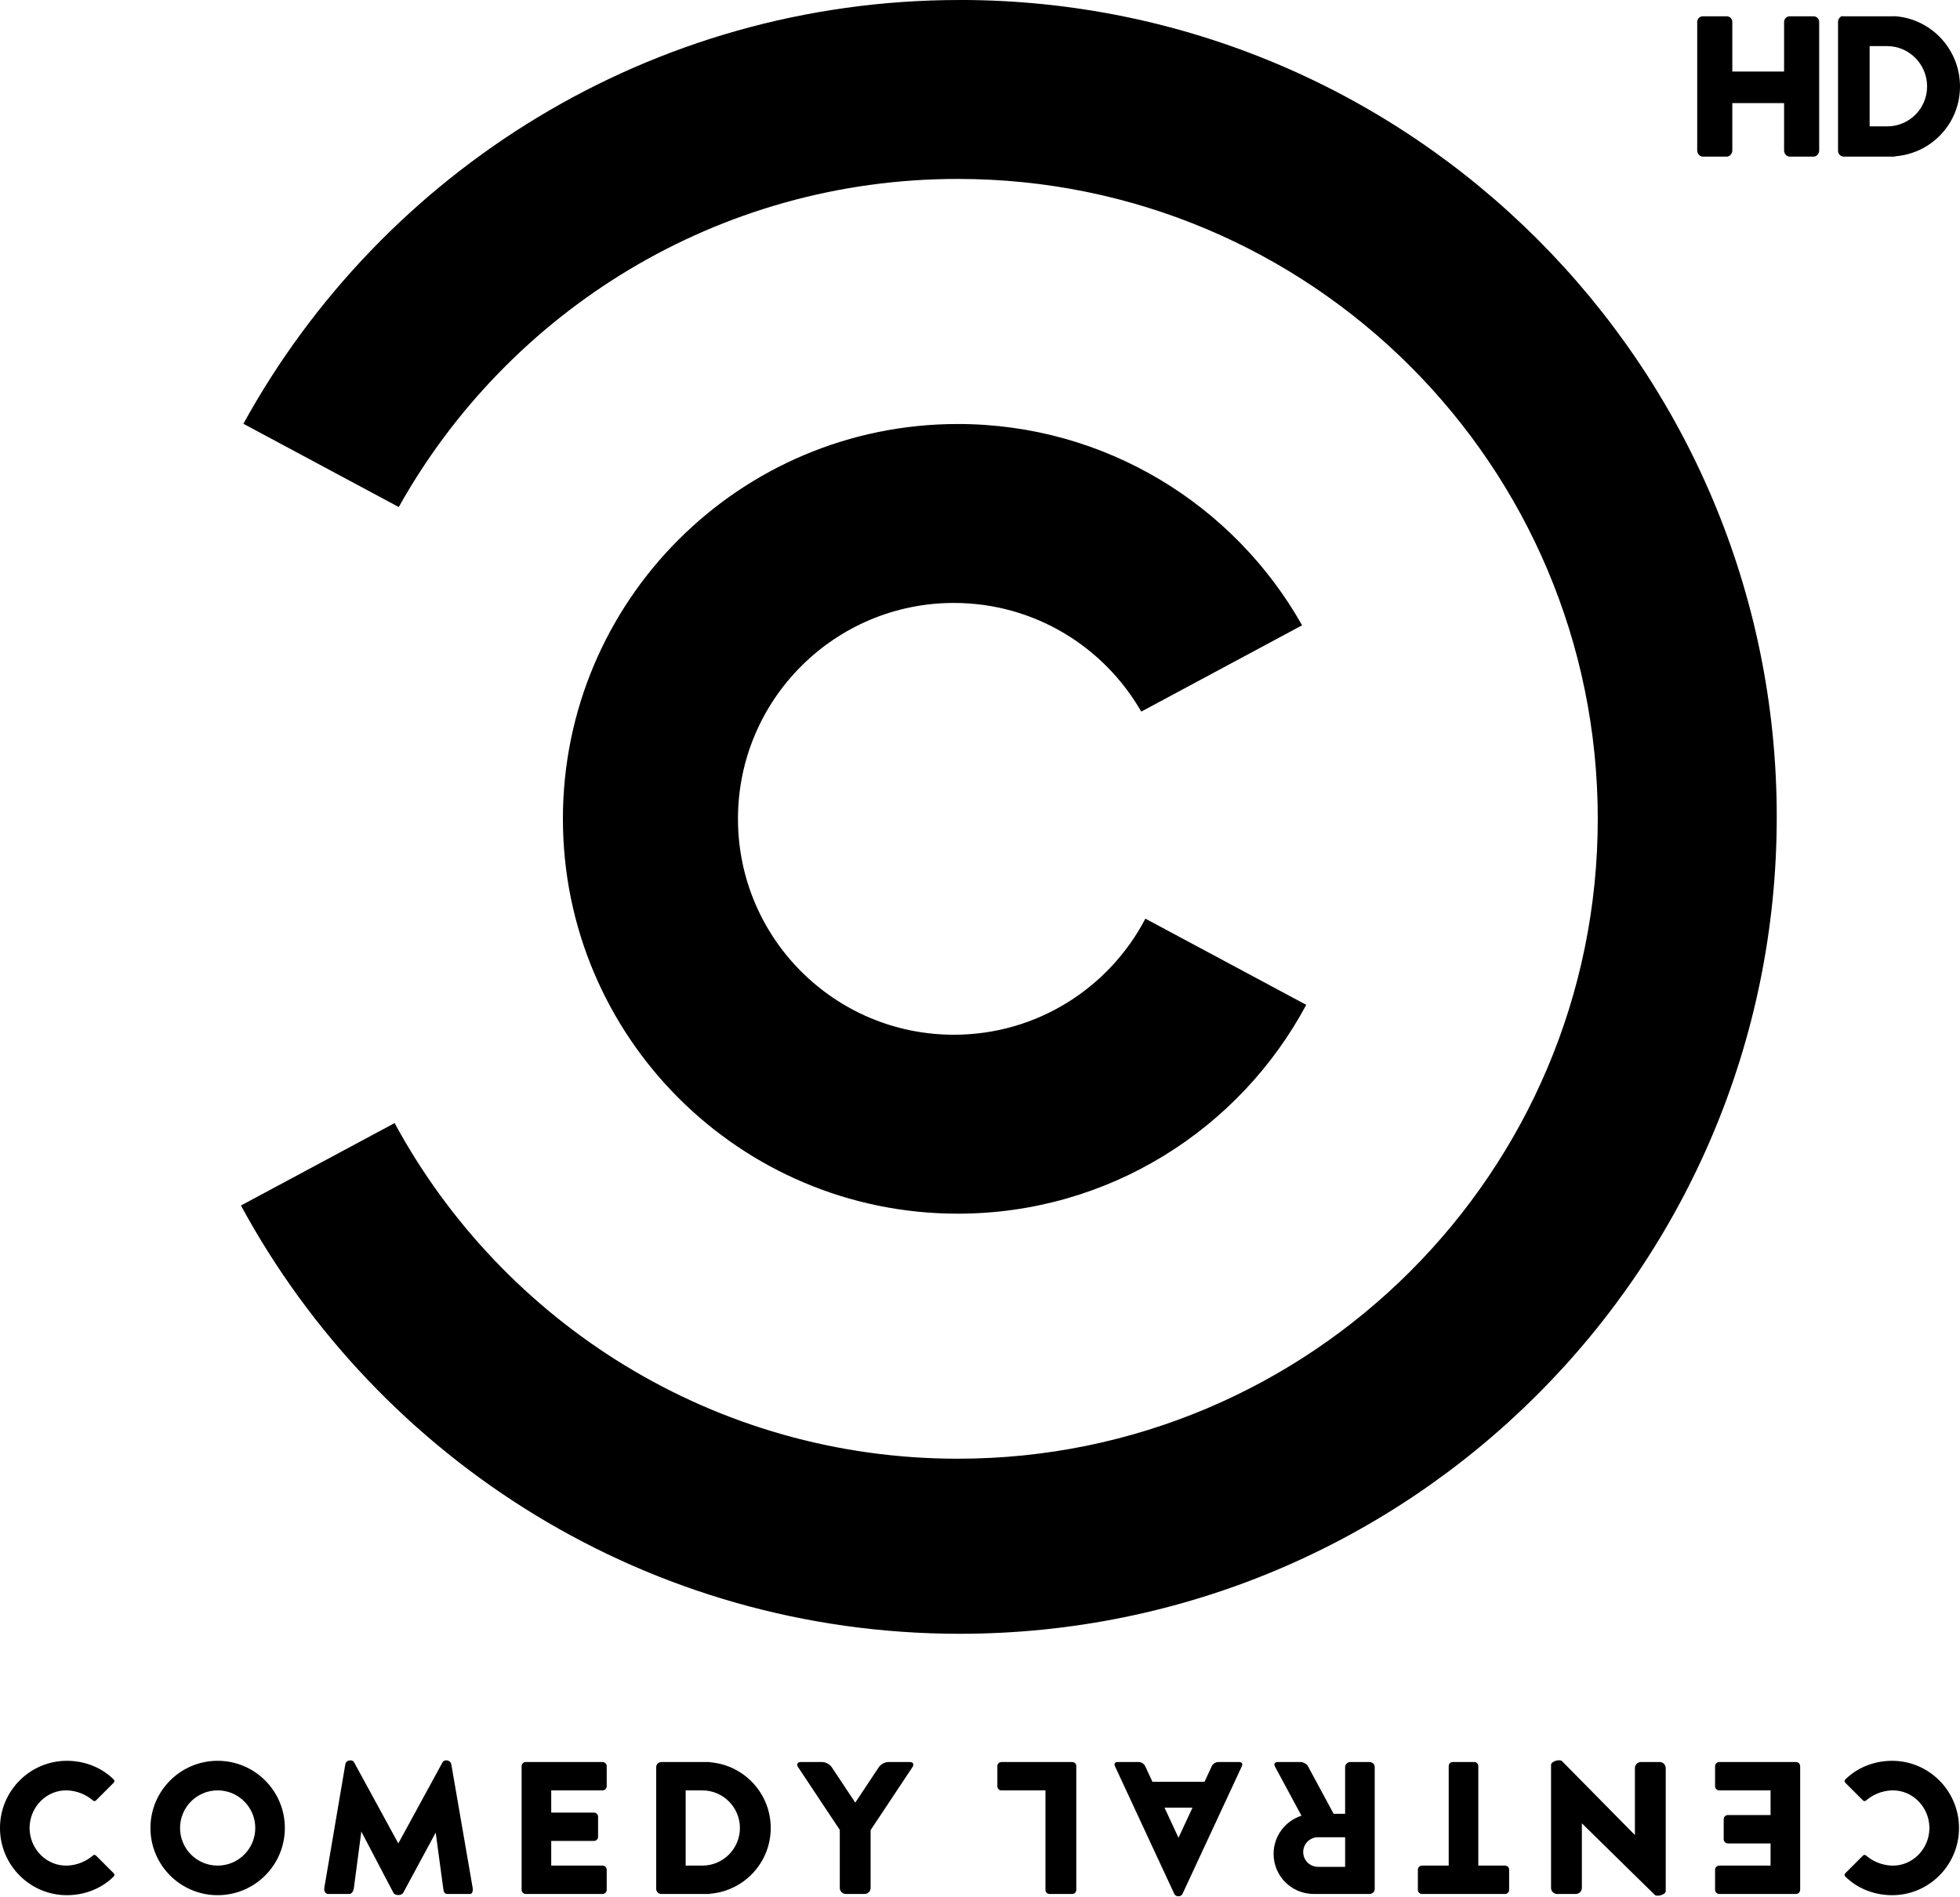
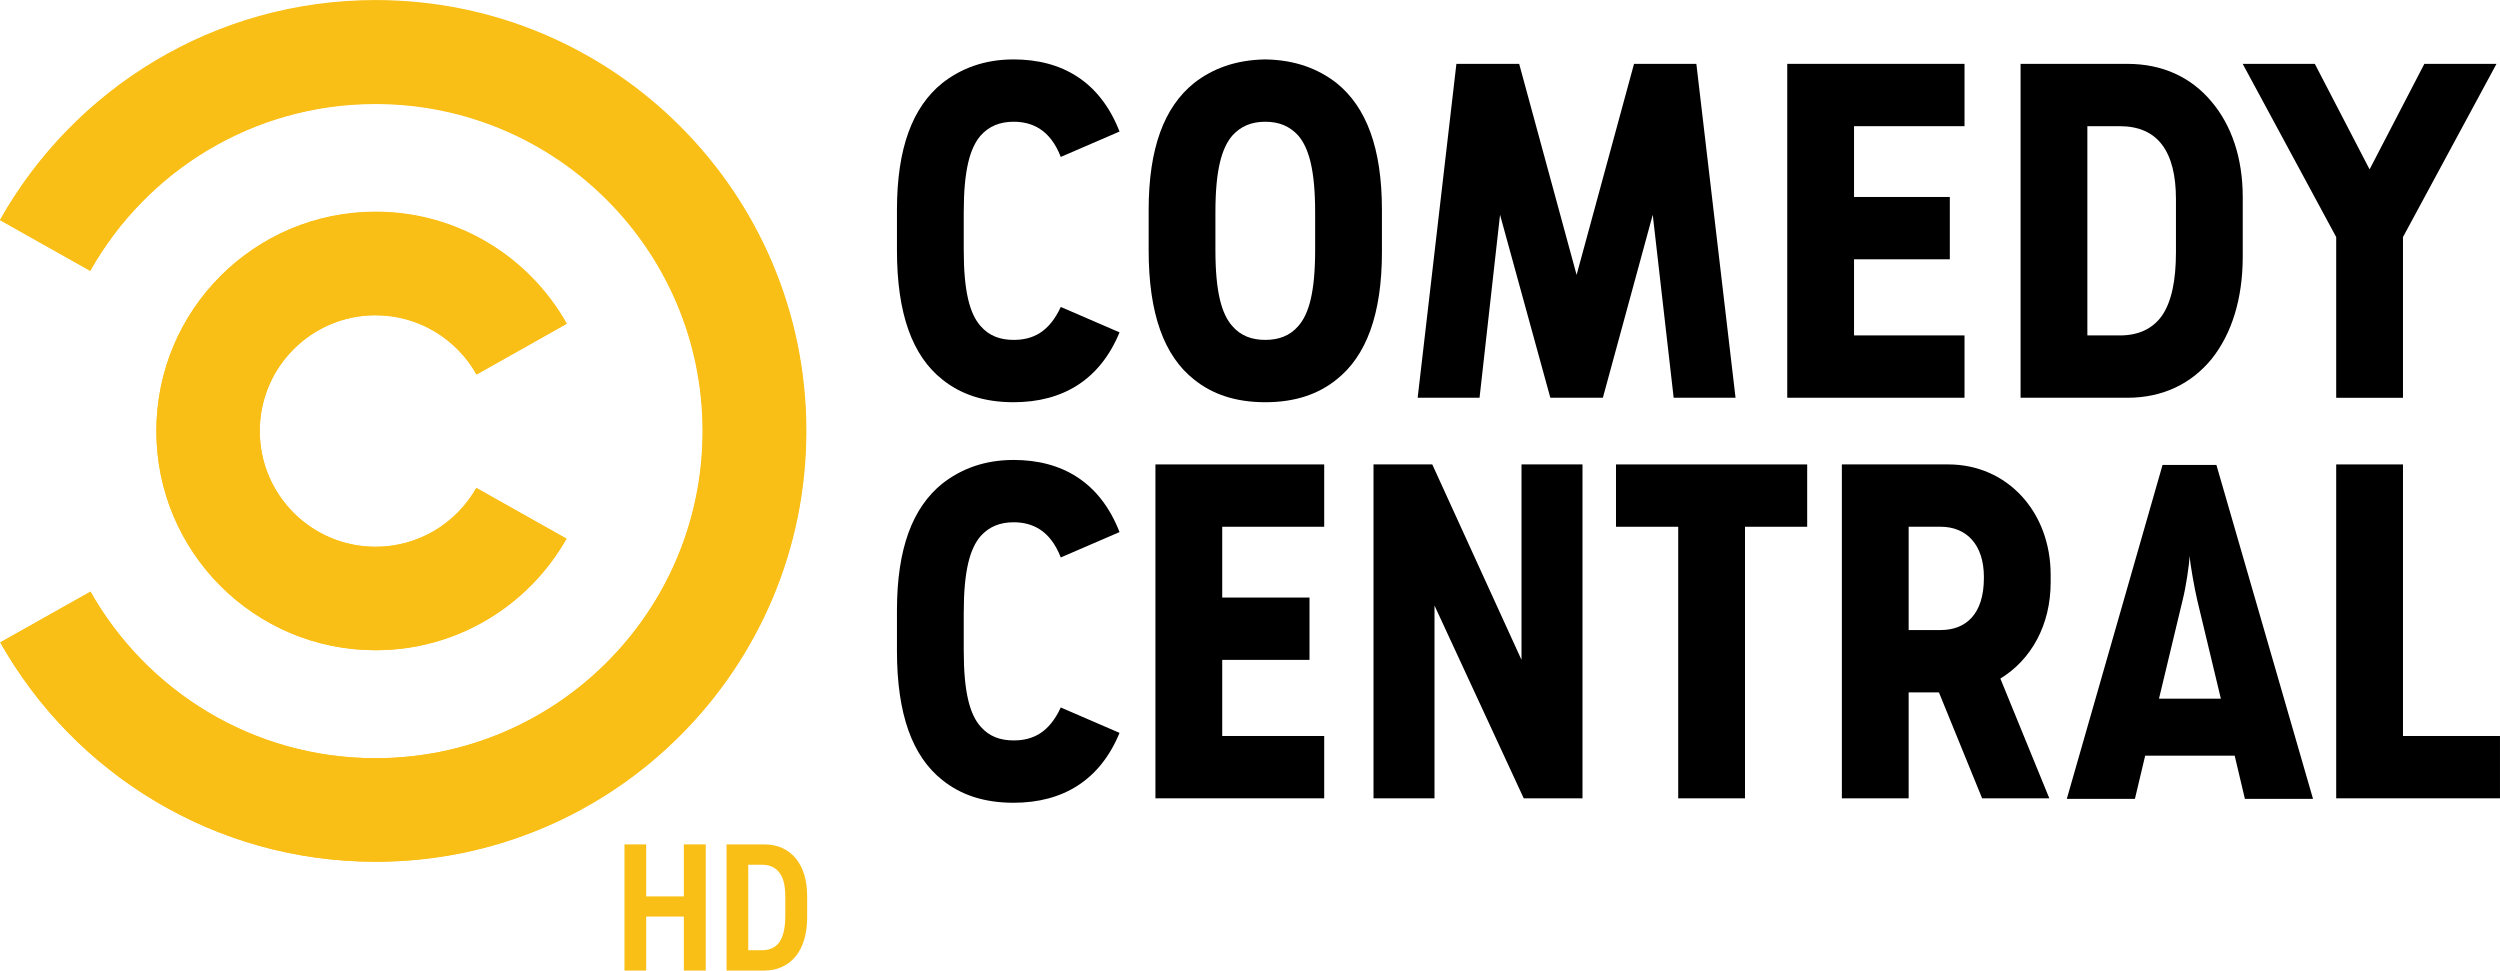
- <svg xmlns="http://www.w3.org/2000/svg" id="a" version="1.1" viewBox="0 0 800 774.1">
-   <path id="b" d="m391.73 0c-125.99 0-235.67 69.881-292.39 172.99l63.42 33.993c44.677-79.903 130.12-133.94 228.17-133.94 144.27 0 261.22 116.95 261.22 261.22s-116.95 261.22-261.22 261.22c-99.304 0-185.67-55.424-229.86-137.01l-62.726 33.646c56.423 104.11 166.64 174.83 293.38 174.83 184.17 0 333.48-149.3 333.48-333.48 0-184.17-149.3-333.48-333.48-333.48zm-0.793 173.09c-89.018 0-161.18 72.163-161.18 161.18 0 89.018 72.163 161.18 161.18 161.18 61.566 0 115.08-34.517 142.22-85.255l-65.653-35.184c-14.71 28.166-44.183 47.391-78.159 47.391-48.675 0-88.133-39.459-88.133-88.133s39.459-88.133 88.133-88.133c32.738 0 61.274 17.865 76.471 44.364l65.653-35.233c-27.635-49.054-80.222-82.178-140.54-82.178z" />
-   <path id="c" d="m142.9 718.61c-0.86 0.04-1.769 0.541-1.966 1.699l-8.557 50.333c-0.233 1.372 0.484 2.517 1.51 2.517h8.682c1.027 0 1.707-1.145 1.887-2.517l3.02-22.965 13.087 24.978c0.671 1.28 3.336 1.28 4.027 0l13.244-24.538 3.051 22.524c0.186 1.372 0.287 2.517 1.73 2.517h9.312c0.786 0 1.228-1.145 0.991-2.517l-8.698-50.333c-0.355-2.055-2.951-2.056-3.523-1.007l-18.12 33.22-18.12-33.22c-0.251-0.46-0.889-0.719-1.557-0.692zm-115.47 0.188c-15.05-0.069-27.273 12.12-27.432 27.133v0.598c0.158 15.013 12.382 27.198 27.432 27.133 6.287-0.024 13.435-2.165 18.906-7.55 0.506-0.498 0.5-0.979-0.031-1.51l-7.047-7.047c-0.463-0.462-0.956-0.45-1.463 0-2.518 2.232-6.366 3.9-10.366 4.027-8.374 0.266-15.194-6.707-15.352-15.053v-0.598c0.157-8.346 6.978-15.319 15.352-15.053 3.999 0.127 7.847 1.794 10.366 4.027 0.507 0.45 1 0.462 1.463 0l7.047-7.047c0.531-0.531 0.538-1.012 0.031-1.51-5.471-5.385-12.619-7.523-18.906-7.55zm61.407 0c-15.15 0-27.432 12.282-27.432 27.432s12.282 27.432 27.432 27.432 27.432-12.282 27.432-27.432-12.282-27.432-27.432-27.432zm125.77 0.504c-0.941 0-1.699 0.758-1.699 1.699v50.459c0 0.941 0.758 1.699 1.699 1.699h31.333c0.941 0 1.699-0.758 1.699-1.699v-8.179c0-0.941-0.758-1.699-1.699-1.699h-20.951v-10.067h17.428c0.941 0 1.699-0.758 1.699-1.699v-8.179c0-0.941-0.758-1.699-1.699-1.699h-17.428v-9.06h20.951c0.941 0 1.699-0.758 1.699-1.699v-8.179c0-0.941-0.758-1.699-1.699-1.699zm55.304 0c-1.146 0-2.076 0.93-2.076 2.076v49.704c0 1.146 0.93 2.076 2.076 2.076h19.441c0.224 0 0.428-0.046 0.629-0.11 13.781-1.182 24.601-12.731 24.601-26.818s-10.82-25.637-24.601-26.818c-0.201-0.069-0.406-0.11-0.629-0.11h-19.441zm56.94 0c-1.376 0-1.862 0.93-1.101 2.076l13.637 20.542 2.847 4.278 0.535 0.802v23.672c0 1.376 1.109 2.485 2.485 2.485h7.613c1.376 0 2.485-1.109 2.485-2.485v-23.578l0.598-0.897 2.768-4.184 0.078-0.094 13.637-20.542c0.762-1.146 0.26-2.076-1.117-2.076h-8.745c-1.376 0-3.092 0.93-3.854 2.076l-9.626 14.487-9.626-14.487c-0.762-1.146-2.493-2.076-3.869-2.076h-8.745zm-238.01 11.577c8.479 0 15.352 6.873 15.352 15.352 0 8.479-6.873 15.352-15.352 15.352-8.478 0-15.352-6.873-15.352-15.352 0-8.479 6.873-15.352 15.352-15.352zm191.02 0h6.795c8.479 0 15.352 6.873 15.352 15.352 0 8.479-6.873 15.352-15.352 15.352h-6.795z" />
-   <path id="d" d="m636.46 718.58c-1.401-0.046-3.382 0.824-3.382 1.856v50.239c0 1.376 1.109 2.485 2.485 2.485h7.613c1.376 0 2.485-1.109 2.485-2.485v-26.362l29.728 29.193c0.982 0.964 4.499-0.102 4.499-1.479v-50.239c0-1.376-1.109-2.485-2.485-2.485h-7.613c-1.376 0-2.485 1.109-2.485 2.485v27.306l-29.728-30.137c-0.241-0.245-0.65-0.362-1.117-0.378zm135.7 0.22c-6.287 0.024-13.435 2.165-18.906 7.55-0.507 0.498-0.5 0.979 0.028 1.51l7.047 7.047c0.462 0.462 0.956 0.45 1.463 0 2.518-2.233 6.366-3.9 10.366-4.027 8.374-0.266 15.195 6.707 15.352 15.053 4e-3 0.191 4e-3 0.392 0 0.598-0.158 8.346-6.978 15.319-15.352 15.053-3.999-0.126-7.847-1.794-10.366-4.027-0.507-0.45-1-0.462-1.463 0l-7.047 7.047c-0.53 0.53-0.538 1.012-0.028 1.51 5.471 5.385 12.619 7.523 18.906 7.55 15.05 0.069 27.273-12.12 27.432-27.133v-0.598c-0.159-15.013-12.382-27.198-27.432-27.133zm-363.42 0.504c-0.915 0-1.652 0.736-1.652 1.651v8.274c0 0.915 0.737 1.651 1.652 1.651h17.979v40.629c0 0.915 0.737 1.651 1.651 1.651h9.28c0.915 0 1.651-0.736 1.651-1.651 0-12.184 2.4e-4 -34.192 0-50.554 0.061-0.913-0.736-1.651-1.651-1.651zm47.376 0c-1.009 0-1.479 0.736-1.054 1.651l24.254 52.205c0.583 1.253 2.736 1.253 3.319 0l24.27-52.205c0.426-0.915-0.046-1.651-1.054-1.651h-8.635c-1.009 0-2.17 0.736-2.595 1.651l-2.973 6.402h-21.266l-2.973-6.402c-0.426-0.915-1.571-1.651-2.58-1.651zm65.355 0c-1.146 0-1.629 0.816-1.085 1.825l10.822 20.086c-6.596 2.109-11.372 8.292-11.372 15.588 0 9.034 7.324 16.358 16.358 16.358h22.839c1.146 0 2.076-0.93 2.076-2.076v-49.704c0-1.146-0.93-2.076-2.076-2.076h-7.928c-1.146 0-2.076 0.93-2.076 2.076v19.064h-4.687l-10.413-19.315c-0.544-1.009-1.905-1.825-3.051-1.825zm71.489 0c-0.915 0-1.651 0.736-1.651 1.651v40.629h-10.932c-0.915 0-1.651 0.736-1.651 1.651v8.274c0 0.915 0.736 1.651 1.651 1.651h33.944c0.915 0 1.651-0.736 1.651-1.651v-8.274c0-0.915-0.736-1.651-1.651-1.651h-10.932v-40.629c0-0.915-0.736-1.651-1.651-1.651zm108.77 0c-0.941 0-1.699 0.758-1.699 1.699v8.179c0 0.941 0.758 1.699 1.699 1.699h20.951v10.067h-17.428c-0.941 0-1.699 0.758-1.699 1.699v8.179c0 0.941 0.758 1.699 1.699 1.699h17.428v9.06h-20.951c-0.941 0-1.699 0.758-1.699 1.699v8.179c0 0.941 0.758 1.699 1.699 1.699h31.333c0.941 0 1.699-0.758 1.699-1.699v-50.459c0-0.941-0.758-1.699-1.699-1.699zm-226.42 18.623h11.42l-5.71 12.285zm62.65 12.08h11.073v12.08h-11.073c-3.336 0-6.04-2.704-6.04-6.04s2.704-6.04 6.04-6.04z" />
-   <rect id="e" x="177.69" y="623.58" width="0" height=".875" ry=".013" />
-   <path id="f" d="m695.07 6.646c-1.298 0-2.328 1.03-2.328 2.328v52.464c0 1.298 1.03 2.507 2.328 2.507h9.669c1.298 0 2.328-1.209 2.328-2.507v-19.338h21.129v19.338c0 1.298 1.03 2.507 2.328 2.507h9.669c1.298 0 2.328-1.209 2.328-2.507v-52.464c0-1.298-1.03-2.328-2.328-2.328h-9.669c-1.298 0-2.328 1.03-2.328 2.328v20.234h-21.129v-20.234c0-1.298-1.03-2.328-2.328-2.328zm56.582 0c-0.793 0.335-1.432 1.234-1.432 2.149v52.822c0 1.22 1.108 2.328 2.328 2.328h20.592c0.238 0 0.502-0.11 0.716-0.179 14.661-1.257 26.142-13.483 26.142-28.47s-11.481-27.392-26.142-28.649c-0.214-0.074-0.478 0-0.716 0h-20.592c-0.305 0-0.631-0.112-0.895 0zm11.46 12.176h7.162c9.02 0 16.294 7.453 16.294 16.473 0 9.02-7.274 16.294-16.294 16.294h-7.162z" />
+ <svg xmlns="http://www.w3.org/2000/svg" id="a" version="1.1" viewBox="0 0 800 310.57" xml:space="preserve">
+   <g id="b" transform="matrix(1.3333 0 0 -1.3333 165.49 536.1)">
+     <g id="c">
+       <g id="d" transform="matrix(6.6842 0 0 6.6842 399.71 258.01)">
+         <path id="e" d="m0 0-0.847-3.533h2.222l-0.847 3.533c-0.054 0.234-0.11 0.517-0.168 0.847-0.059 0.331-0.094 0.581-0.104 0.752-0.011-0.171-0.04-0.416-0.088-0.736-0.048-0.319-0.104-0.607-0.168-0.863m2.238-7.13-0.367 1.551h-3.214l-0.368-1.551h-2.446l3.438 11.99h1.934l3.469-11.99z" />
+       </g>
+       <g id="f" transform="matrix(6.6842 0 0 6.6842 111.24 369.55)">
+         <path id="g" d="m0 0c-0.384-0.448-0.607-1.231-0.607-2.765v-1.343c0-1.519 0.223-2.302 0.607-2.734 0.304-0.351 0.703-0.495 1.183-0.495 0.703 0 1.279 0.287 1.694 1.183l2.11-0.912c-0.703-1.71-2.046-2.509-3.804-2.509-1.071 0-1.902 0.287-2.558 0.815-1.071 0.847-1.63 2.35-1.63 4.636v1.454c0 2.222 0.559 3.693 1.63 4.556 0.656 0.512 1.487 0.848 2.558 0.848 1.726 0 3.101-0.784 3.804-2.59l-2.11-0.911c-0.383 0.991-1.039 1.263-1.694 1.263-0.496 0-0.879-0.16-1.183-0.496" />
+       </g>
+       <g id="h" transform="matrix(6.6842 0 0 6.6842 171.65 369.55)">
+         <path id="i" d="m0 0c-0.384-0.448-0.608-1.231-0.608-2.765v-1.343c0-1.519 0.224-2.302 0.608-2.734 0.304-0.351 0.703-0.495 1.183-0.495 0.479 0 0.879 0.144 1.183 0.495 0.383 0.432 0.607 1.215 0.607 2.734v1.343c0 1.534-0.224 2.317-0.607 2.765-0.304 0.336-0.688 0.496-1.183 0.496-0.496 0-0.879-0.16-1.183-0.496m-1.375-8.76c-1.071 0.847-1.63 2.35-1.63 4.636v1.454c0 2.222 0.559 3.693 1.63 4.556 0.656 0.512 1.487 0.832 2.558 0.848 1.071-0.016 1.902-0.336 2.558-0.848 1.071-0.863 1.63-2.334 1.63-4.556v-1.518c0-2.222-0.559-3.725-1.63-4.572-0.656-0.528-1.487-0.815-2.558-0.815s-1.902 0.287-2.558 0.815" />
+       </g>
+       <g id="j" transform="matrix(6.6842 0 0 6.6842 247.97 306.62)">
+         <path id="k" d="m0 0-1.806 6.57-0.736-6.57h-2.222l1.391 11.989h2.254l2.062-7.577 2.062 7.577h2.238l1.407-11.989h-2.222l-0.751 6.57-1.791-6.57z" />
+       </g>
+       <g id="l" transform="matrix(6.6842 0 0 6.6842 304.83 386.76)">
+         <path id="m" d="m0 0h6.365v-2.238h-3.967v-2.542h3.439v-2.238h-3.439v-2.733h3.967v-2.238h-6.365z" />
+       </g>
+       <g id="n" transform="matrix(6.6842 0 0 6.6842 384.66 321.58)">
+         <path id="o" d="m0 0c0.672 0 1.183 0.24 1.519 0.719 0.335 0.496 0.495 1.247 0.495 2.27v1.903c0 0.847-0.16 1.502-0.495 1.95-0.336 0.447-0.847 0.671-1.519 0.671h-1.167v-7.513zm-3.565 9.751h3.837c1.279 0 2.302-0.495 3.021-1.359 0.719-0.847 1.119-2.03 1.119-3.421v-2.142c0-1.518-0.4-2.781-1.119-3.676-0.719-0.879-1.742-1.391-3.021-1.391h-3.837z" />
+       </g>
+       <g id="p" transform="matrix(6.6842 0 0 6.6842 436.58 345.19)">
+         <path id="q" d="m0 0-3.357 6.218h2.59l1.966-3.788 1.966 3.788h2.59l-3.357-6.218v-5.771h-2.398z" />
+       </g>
+       <g id="r" transform="matrix(6.6842 0 0 6.6842 111.24 273.42)">
+         <path id="s" d="m0 0c-0.384-0.447-0.607-1.231-0.607-2.766v-1.342c0-1.519 0.223-2.302 0.607-2.734 0.304-0.351 0.703-0.495 1.183-0.495 0.703 0 1.279 0.287 1.694 1.183l2.11-0.912c-0.703-1.71-2.046-2.509-3.804-2.509-1.071 0-1.902 0.287-2.558 0.815-1.071 0.847-1.63 2.35-1.63 4.636v1.454c0 2.223 0.559 3.693 1.63 4.556 0.656 0.512 1.487 0.848 2.558 0.848 1.726 0 3.101-0.784 3.804-2.59l-2.11-0.911c-0.383 0.991-1.039 1.263-1.694 1.263-0.496 0-0.879-0.16-1.183-0.496" />
+       </g>
+       <g id="t" transform="matrix(6.6842 0 0 6.6842 153.19 290.62)">
+         <path id="u" d="m0 0h6.06v-2.238h-3.662v-2.542h3.134v-2.238h-3.134v-2.733h3.662v-2.238h-6.06z" />
+       </g>
+       <g id="v" transform="matrix(6.6842 0 0 6.6842 205.53 290.62)">
+         <path id="w" d="m0 0h2.11l3.204-7.018v7.018h2.19v-11.989h-2.11l-3.204 6.922v-6.922h-2.19z" />
+       </g>
+       <g id="x" transform="matrix(6.6842 0 0 6.6842 278.66 275.66)">
+         <path id="y" d="m0 0h-2.234v2.238h6.865v-2.238h-2.233v-9.751h-2.398z" />
+       </g>
+       <g id="z" transform="matrix(6.6842 0 0 6.6842 341.66 250.87)">
+         <path id="aa" d="m0 0c0.895 0 1.551 0.56 1.551 1.87v0.032c0 1.199-0.656 1.807-1.551 1.807h-1.151v-3.709zm-1.151-6.042h-2.398v11.989h3.821c2.11 0 3.676-1.695 3.676-3.965v-0.271c0-1.535-0.703-2.782-1.806-3.453l1.758-4.3h-2.413l-1.551 3.804h-1.087z" />
+       </g>
+       <g id="ab" transform="matrix(6.6842 0 0 6.6842 436.58 290.62)">
+         <path id="ac" d="m0 0h2.398v-9.751h3.483v-2.238h-5.881z" />
+       </g>
+     </g>
+     <g id="ad">
+       <g id="ae" transform="matrix(6.6842 0 0 6.6842 -34.013 401.94)">
+         <path id="af" d="m0 0c-5.786 0-10.829-3.179-13.479-7.886l3.238-1.821c2.013 3.576 5.844 5.993 10.241 5.993 6.486 0 11.744-5.258 11.744-11.744s-5.258-11.744-11.744-11.744c-4.39 0-8.217 2.41-10.232 5.978l-3.239-1.821c2.652-4.699 7.691-7.871 13.471-7.871 8.537 0 15.458 6.921 15.458 15.458s-6.921 15.458-15.458 15.458" fill="#fabf17" />
+       </g>
+       <g id="ag" transform="matrix(6.6842 0 0 6.6842 -9.8275 284.95)">
+         <path id="ah" d="m0 0c-0.714-1.26-2.067-2.111-3.618-2.111-2.295 0-4.156 1.861-4.156 4.156s1.861 4.156 4.156 4.156c1.558 0 2.915-0.857 3.627-2.126l3.234 1.82c-1.347 2.397-3.915 4.017-6.861 4.017-4.345 0-7.867-3.522-7.867-7.867s3.522-7.867 7.867-7.867c2.94 0 5.503 1.613 6.853 4.002z" fill="#fabf17" />
+       </g>
+       <g id="ai" transform="matrix(6.6842 0 0 6.6842 -33.969 402.07)">
+         <path id="aj" d="m0 0c-5.789 0-10.836-3.182-13.487-7.893l3.24-1.822c2.014 3.579 5.848 5.998 10.247 5.998 6.49 0 11.751-5.263 11.751-11.754 0-6.492-5.261-11.754-11.751-11.754-4.393 0-8.222 2.412-10.238 5.983l-3.24-1.823c2.653-4.702 7.695-7.877 13.478-7.877 8.542 0 15.467 6.926 15.467 15.471 0 8.544-6.925 15.471-15.467 15.471" fill="#fabf17" />
+       </g>
+       <g id="ak" transform="matrix(6.6842 0 0 6.6842 -9.768 284.98)">
+         <path id="al" d="m0 0c-0.714-1.261-2.068-2.112-3.62-2.112-2.297 0-4.159 1.862-4.159 4.159s1.862 4.159 4.159 4.159c1.559 0 2.916-0.858 3.628-2.127l3.237 1.821c-1.348 2.399-3.918 4.021-6.865 4.021-4.348 0-7.872-3.525-7.872-7.874 0-4.348 3.524-7.874 7.872-7.874 2.941 0 5.506 1.615 6.857 4.006z" fill="#fabf17" />
+       </g>
+       <g id="am" transform="matrix(6.6842 0 0 6.6842 50.256 169.14)">
+         <path id="an" d="m0 0h1.353c0.478 0 0.864 0.187 1.13 0.513 0.266 0.327 0.411 0.798 0.411 1.408v0.749c0 0.586-0.145 1.039-0.405 1.354-0.266 0.326-0.652 0.507-1.136 0.507h-1.353zm0.779 0.731v3.069h0.496c0.272 0 0.483-0.097 0.622-0.284 0.145-0.181 0.212-0.465 0.212-0.87v-0.676c0-0.442-0.073-0.743-0.212-0.949-0.139-0.193-0.35-0.29-0.622-0.29z" fill="#fabf17" />
+       </g>
+       <g id="ao" transform="matrix(6.6842 0 0 6.6842 25.757 169.14)">
+         <path id="ap" d="m0 0h0.779v1.939h1.353v-1.939h0.786v4.531h-0.786v-1.867h-1.353v1.867h-0.779z" fill="#fabf17" />
+       </g>
+     </g>
+   </g>
</svg>
